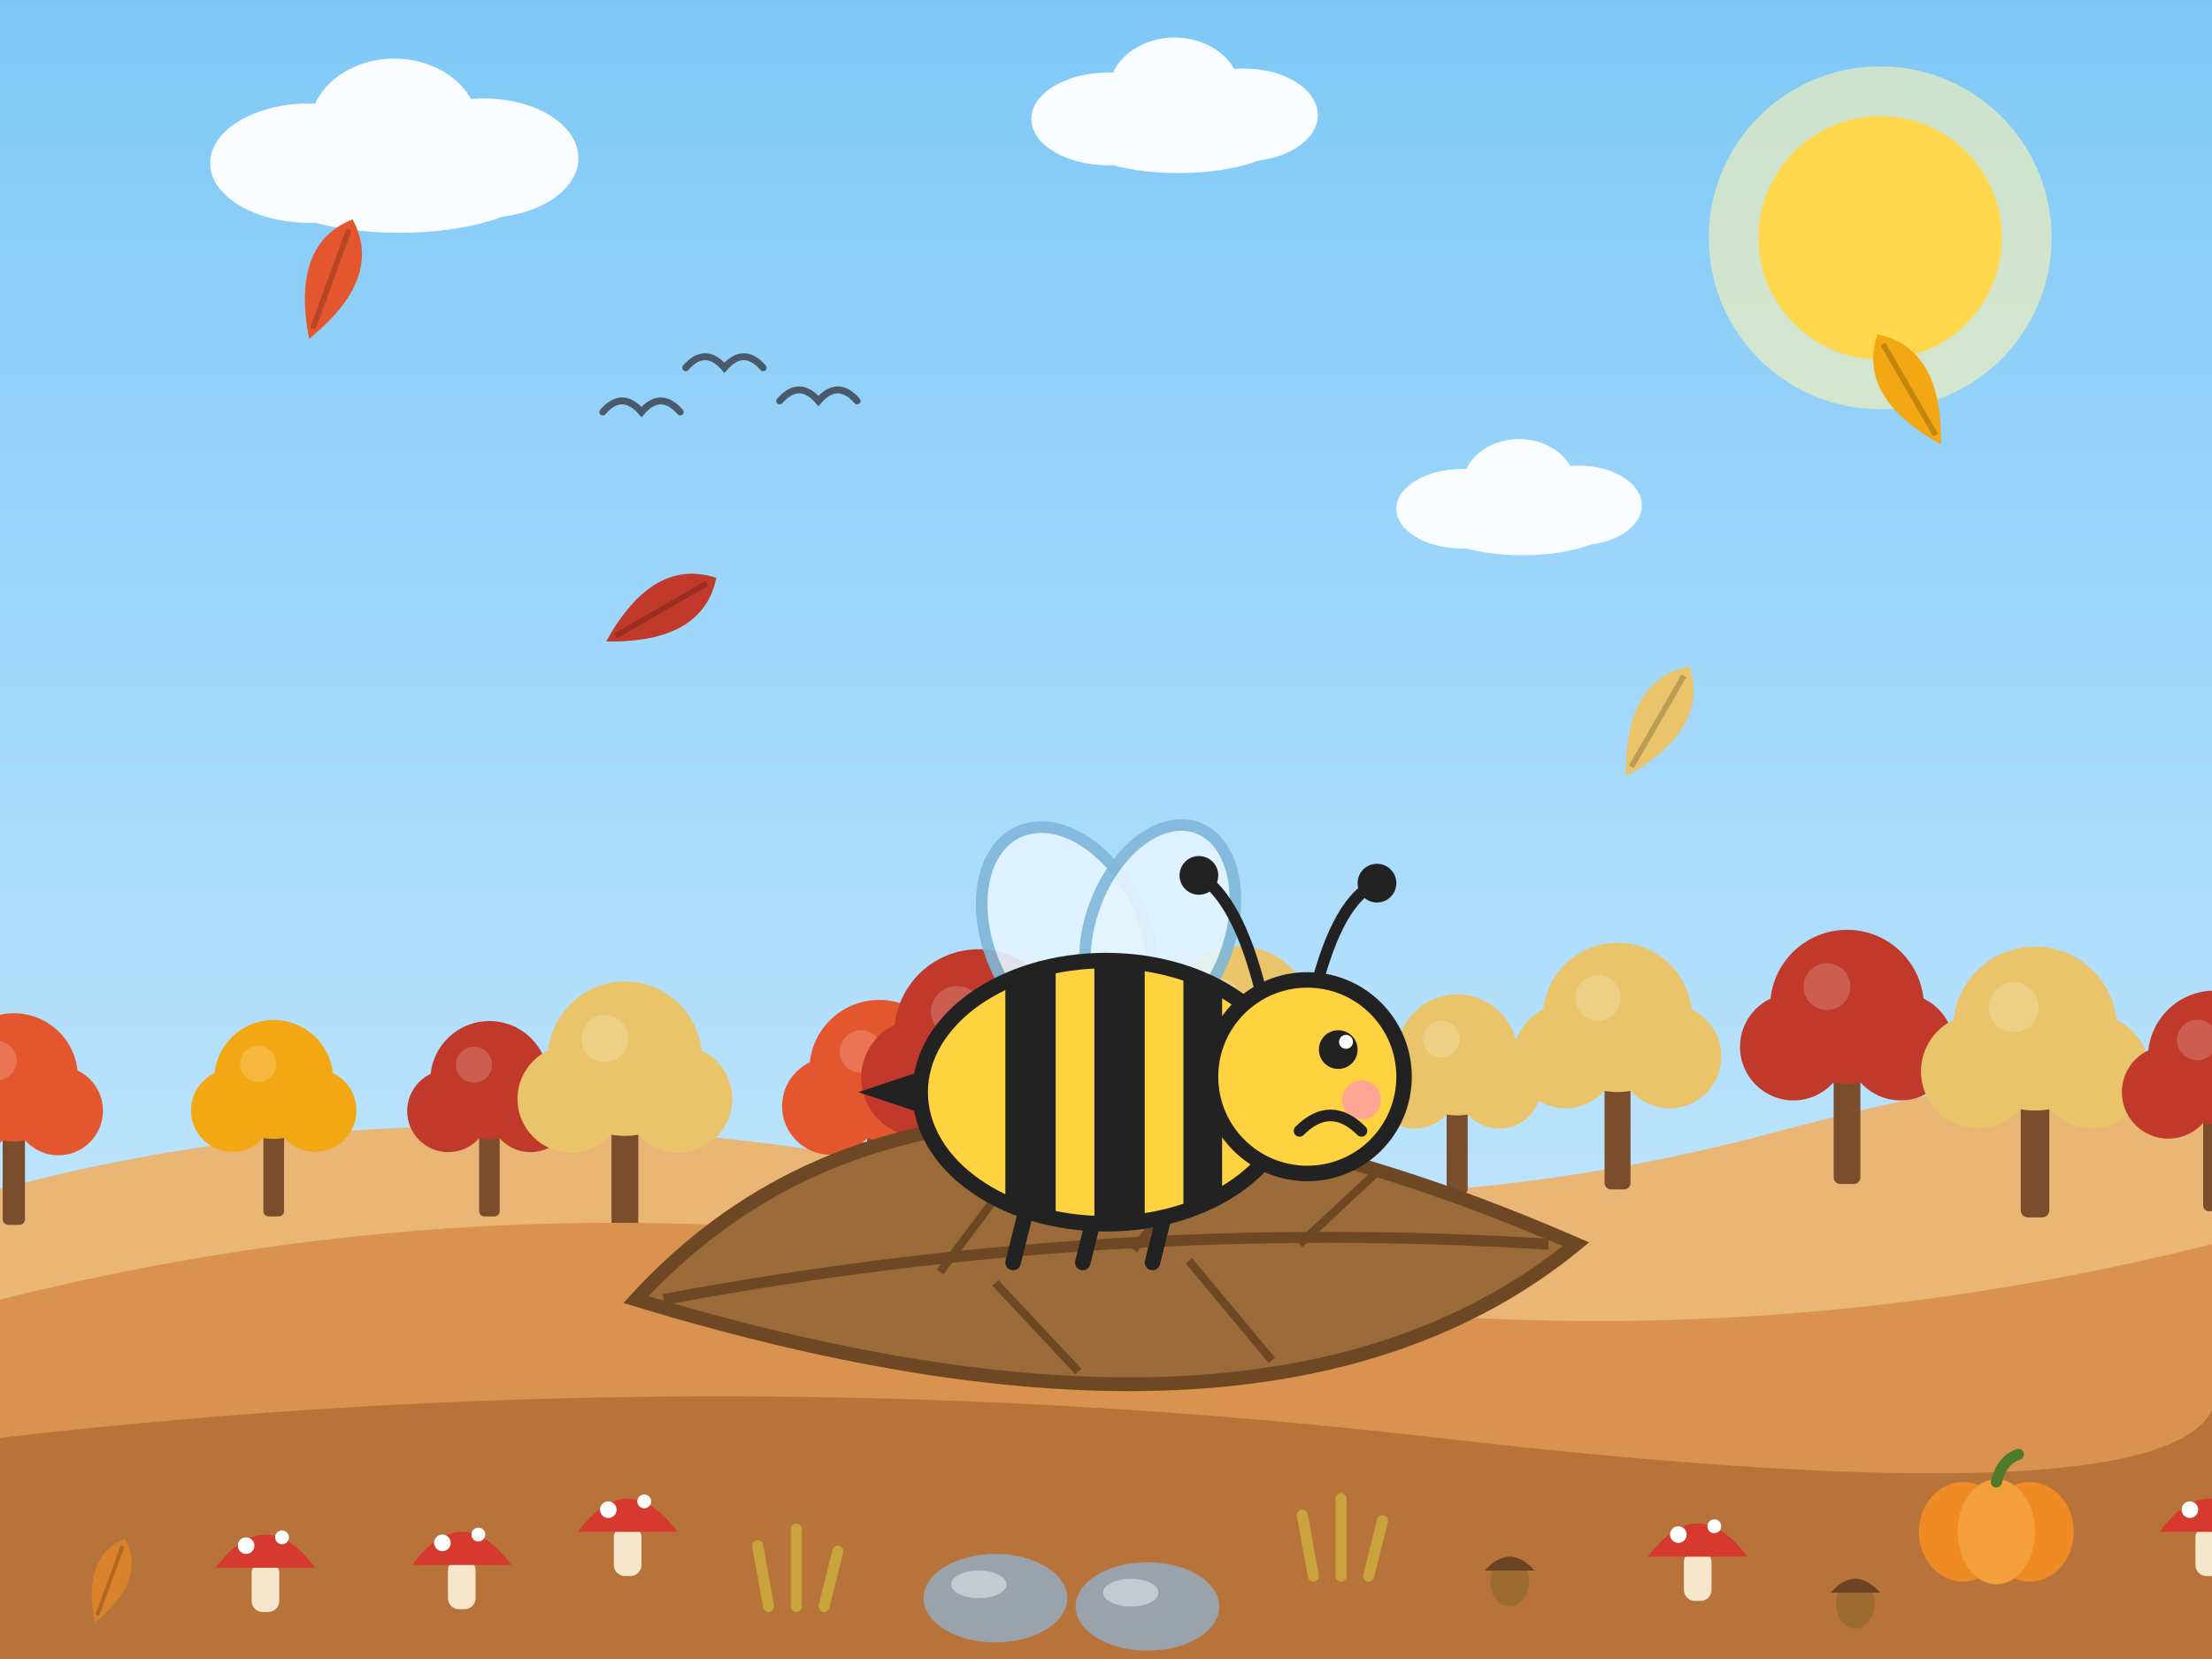
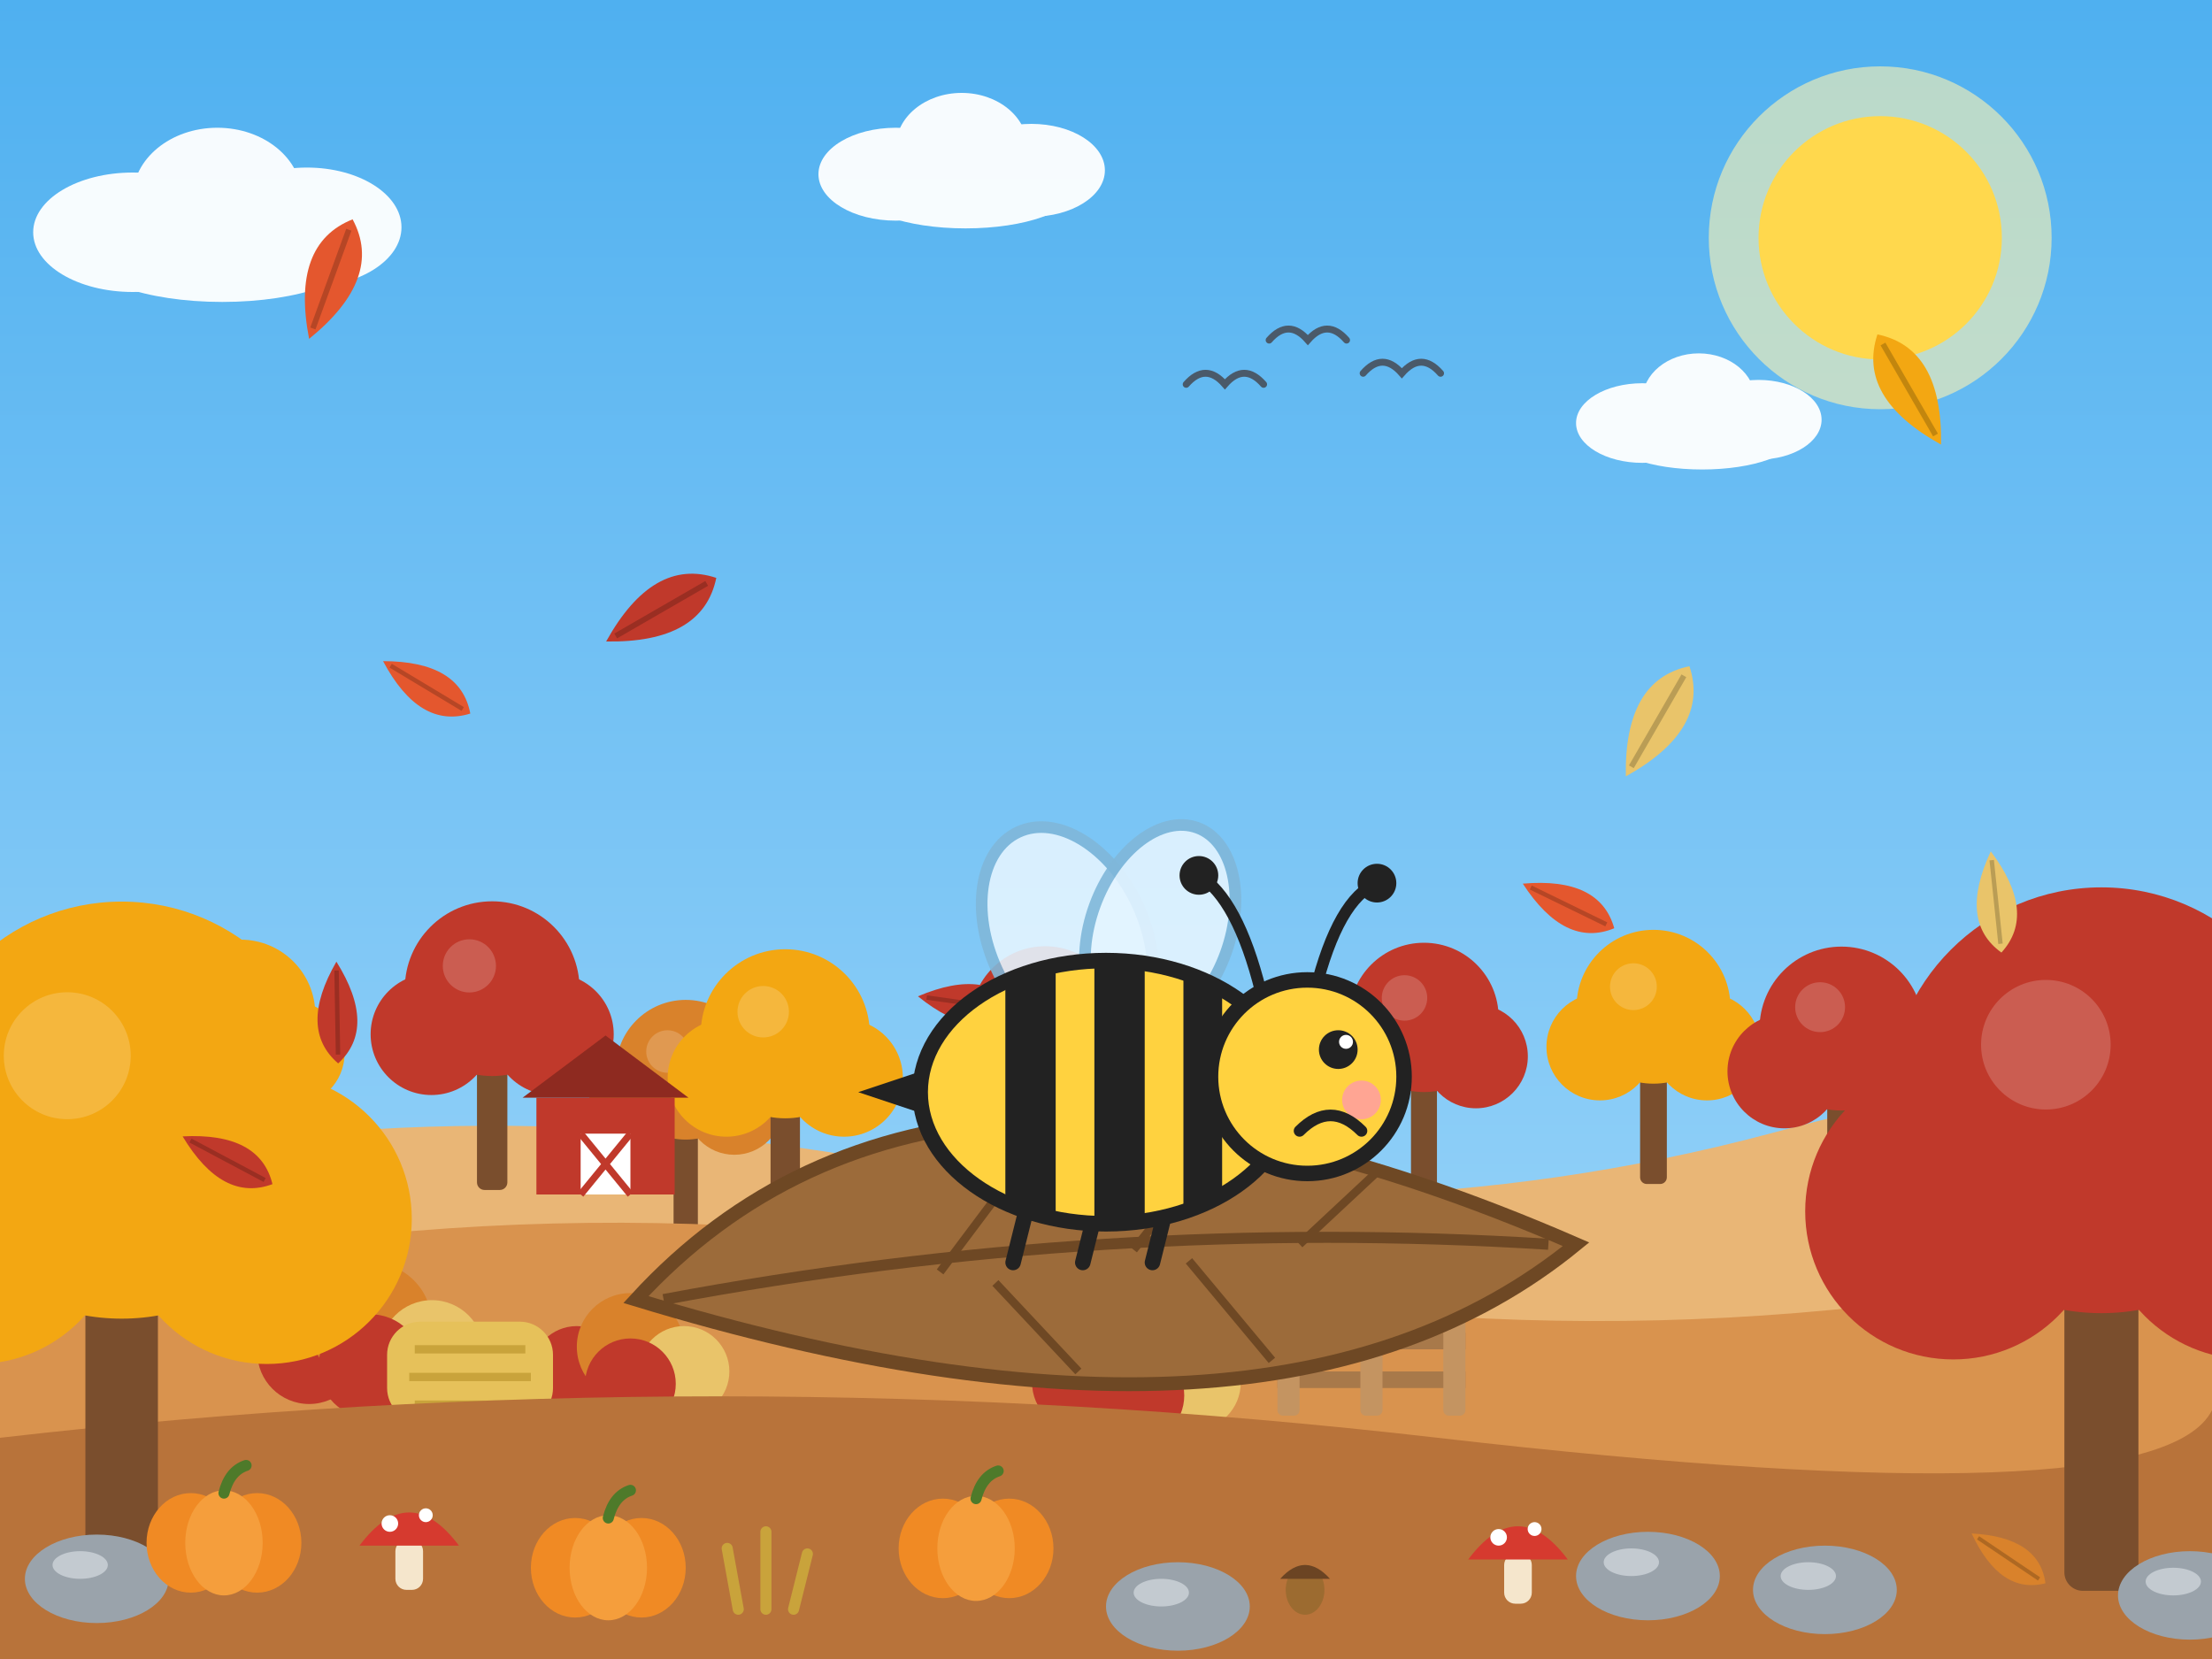
<svg xmlns="http://www.w3.org/2000/svg" viewBox="0 0 800 600">
  <defs>
    <linearGradient id="sky" x1="0" y1="0" x2="0" y2="1">
-       <stop offset="0" stop-color="#7EC8F7" />
-       <stop offset="1" stop-color="#D4EEFF" />
+       <stop offset="0" stop-color="#4FB0F0" />
+       <stop offset="1" stop-color="#A6DAFA" />
    </linearGradient>
  </defs>
  <rect width="800" height="600" fill="url(#sky)" />
  <circle cx="680" cy="86" r="62" fill="#FFF3B0" opacity=".6" />
  <circle cx="680" cy="86" r="44" fill="#FFD84D" />
-   <g transform="translate(112 59) scale(0.9)" fill="#fff" opacity=".95">
+   <g transform="translate(48 84) scale(0.9)" fill="#fff" opacity=".95">
    <ellipse cx="0" cy="0" rx="40" ry="24" />
    <ellipse cx="34" cy="-14" rx="34" ry="28" />
    <ellipse cx="70" cy="-2" rx="38" ry="24" />
    <ellipse cx="36" cy="8" rx="56" ry="20" />
  </g>
-   <g transform="translate(401 43) scale(0.7)" fill="#fff" opacity=".95">
+   <g transform="translate(324 63) scale(0.7)" fill="#fff" opacity=".95">
    <ellipse cx="0" cy="0" rx="40" ry="24" />
    <ellipse cx="34" cy="-14" rx="34" ry="28" />
    <ellipse cx="70" cy="-2" rx="38" ry="24" />
    <ellipse cx="36" cy="8" rx="56" ry="20" />
  </g>
-   <g transform="translate(529 184) scale(0.6)" fill="#fff" opacity=".95">
+   <g transform="translate(594 153) scale(0.6)" fill="#fff" opacity=".95">
    <ellipse cx="0" cy="0" rx="40" ry="24" />
    <ellipse cx="34" cy="-14" rx="34" ry="28" />
    <ellipse cx="70" cy="-2" rx="38" ry="24" />
    <ellipse cx="36" cy="8" rx="56" ry="20" />
  </g>
-   <path d="M248 133 q7 -8 14 0 q7 -8 14 0" fill="none" stroke="#4A5A6A" stroke-width="2.5" stroke-linecap="round" />
-   <path d="M282 145 q7 -8 14 0 q7 -8 14 0" fill="none" stroke="#4A5A6A" stroke-width="2.5" stroke-linecap="round" />
-   <path d="M218 149 q7 -8 14 0 q7 -8 14 0" fill="none" stroke="#4A5A6A" stroke-width="2.5" stroke-linecap="round" />
+   <path d="M459 123 q7 -8 14 0 q7 -8 14 0" fill="none" stroke="#4A5A6A" stroke-width="2.5" stroke-linecap="round" />
+   <path d="M493 135 q7 -8 14 0 q7 -8 14 0" fill="none" stroke="#4A5A6A" stroke-width="2.5" stroke-linecap="round" />
+   <path d="M429 139 q7 -8 14 0 q7 -8 14 0" fill="none" stroke="#4A5A6A" stroke-width="2.5" stroke-linecap="round" />
  <path d="M0 430 Q150 390 320 420 T640 410 T800 400 V600 H0Z" fill="#E9B676" />
-   <g transform="translate(5 442) scale(0.5036745)">
+   <g transform="translate(4 428) scale(0.5584114)">
    <rect x="-8" y="-72" width="16" height="74" rx="4" fill="#7A4E2D" />
    <circle cx="0" cy="-104" r="46" fill="#E4572E" />
    <circle cx="-32" cy="-80" r="32" fill="#E4572E" />
    <circle cx="32" cy="-80" r="32" fill="#E4572E" />
    <circle cx="-12" cy="-116" r="14" fill="#fff" opacity=".18" />
  </g>
-   <g transform="translate(99 439) scale(0.4674639)">
-     <rect x="-8" y="-72" width="16" height="74" rx="4" fill="#7A4E2D" />
-     <circle cx="0" cy="-104" r="46" fill="#F3A712" />
-     <circle cx="-32" cy="-80" r="32" fill="#F3A712" />
-     <circle cx="32" cy="-80" r="32" fill="#F3A712" />
-     <circle cx="-12" cy="-116" r="14" fill="#fff" opacity=".18" />
-   </g>
-   <g transform="translate(177 439) scale(0.4647776)">
-     <rect x="-8" y="-72" width="16" height="74" rx="4" fill="#7A4E2D" />
-     <circle cx="0" cy="-104" r="46" fill="#C0392B" />
-     <circle cx="-32" cy="-80" r="32" fill="#C0392B" />
-     <circle cx="32" cy="-80" r="32" fill="#C0392B" />
-     <circle cx="-12" cy="-116" r="14" fill="#fff" opacity=".18" />
-   </g>
-   <g transform="translate(226 446) scale(0.6068583)">
-     <rect x="-8" y="-72" width="16" height="74" rx="4" fill="#7A4E2D" />
-     <circle cx="0" cy="-104" r="46" fill="#E9C46A" />
-     <circle cx="-32" cy="-80" r="32" fill="#E9C46A" />
-     <circle cx="32" cy="-80" r="32" fill="#E9C46A" />
-     <circle cx="-12" cy="-116" r="14" fill="#fff" opacity=".18" />
-   </g>
-   <g transform="translate(318 444) scale(0.5491701)">
-     <rect x="-8" y="-72" width="16" height="74" rx="4" fill="#7A4E2D" />
-     <circle cx="0" cy="-104" r="46" fill="#E4572E" />
-     <circle cx="-32" cy="-80" r="32" fill="#E4572E" />
-     <circle cx="32" cy="-80" r="32" fill="#E4572E" />
-     <circle cx="-12" cy="-116" r="14" fill="#fff" opacity=".18" />
-   </g>
-   <g transform="translate(354 443) scale(0.6646171)">
-     <rect x="-8" y="-72" width="16" height="74" rx="4" fill="#7A4E2D" />
-     <circle cx="0" cy="-104" r="46" fill="#C0392B" />
-     <circle cx="-32" cy="-80" r="32" fill="#C0392B" />
-     <circle cx="32" cy="-80" r="32" fill="#C0392B" />
-     <circle cx="-12" cy="-116" r="14" fill="#fff" opacity=".18" />
-   </g>
-   <g transform="translate(448 430) scale(0.5851715)">
-     <rect x="-8" y="-72" width="16" height="74" rx="4" fill="#7A4E2D" />
-     <circle cx="0" cy="-104" r="46" fill="#E9C46A" />
-     <circle cx="-32" cy="-80" r="32" fill="#E9C46A" />
-     <circle cx="32" cy="-80" r="32" fill="#E9C46A" />
-     <circle cx="-12" cy="-116" r="14" fill="#fff" opacity=".18" />
-   </g>
-   <g transform="translate(527 431) scale(0.4757639)">
-     <rect x="-8" y="-72" width="16" height="74" rx="4" fill="#7A4E2D" />
-     <circle cx="0" cy="-104" r="46" fill="#E9C46A" />
-     <circle cx="-32" cy="-80" r="32" fill="#E9C46A" />
-     <circle cx="32" cy="-80" r="32" fill="#E9C46A" />
-     <circle cx="-12" cy="-116" r="14" fill="#fff" opacity=".18" />
-   </g>
-   <g transform="translate(585 429) scale(0.5869361)">
-     <rect x="-8" y="-72" width="16" height="74" rx="4" fill="#7A4E2D" />
-     <circle cx="0" cy="-104" r="46" fill="#E9C46A" />
-     <circle cx="-32" cy="-80" r="32" fill="#E9C46A" />
-     <circle cx="32" cy="-80" r="32" fill="#E9C46A" />
-     <circle cx="-12" cy="-116" r="14" fill="#fff" opacity=".18" />
-   </g>
-   <g transform="translate(668 427) scale(0.6047524)">
-     <rect x="-8" y="-72" width="16" height="74" rx="4" fill="#7A4E2D" />
-     <circle cx="0" cy="-104" r="46" fill="#C0392B" />
-     <circle cx="-32" cy="-80" r="32" fill="#C0392B" />
-     <circle cx="32" cy="-80" r="32" fill="#C0392B" />
-     <circle cx="-12" cy="-116" r="14" fill="#fff" opacity=".18" />
-   </g>
-   <g transform="translate(736 439) scale(0.6443072)">
-     <rect x="-8" y="-72" width="16" height="74" rx="4" fill="#7A4E2D" />
-     <circle cx="0" cy="-104" r="46" fill="#E9C46A" />
-     <circle cx="-32" cy="-80" r="32" fill="#E9C46A" />
-     <circle cx="32" cy="-80" r="32" fill="#E9C46A" />
-     <circle cx="-12" cy="-116" r="14" fill="#fff" opacity=".18" />
-   </g>
-   <g transform="translate(801 437) scale(0.5249417)">
-     <rect x="-8" y="-72" width="16" height="74" rx="4" fill="#7A4E2D" />
-     <circle cx="0" cy="-104" r="46" fill="#C0392B" />
-     <circle cx="-32" cy="-80" r="32" fill="#C0392B" />
-     <circle cx="32" cy="-80" r="32" fill="#C0392B" />
-     <circle cx="-12" cy="-116" r="14" fill="#fff" opacity=".18" />
+   <g transform="translate(87 428) scale(0.5877618)">
+     <rect x="-8" y="-72" width="16" height="74" rx="4" fill="#7A4E2D" />
+     <circle cx="0" cy="-104" r="46" fill="#F3A712" />
+     <circle cx="-32" cy="-80" r="32" fill="#F3A712" />
+     <circle cx="32" cy="-80" r="32" fill="#F3A712" />
+     <circle cx="-12" cy="-116" r="14" fill="#fff" opacity=".18" />
+   </g>
+   <g transform="translate(178 429) scale(0.6868624)">
+     <rect x="-8" y="-72" width="16" height="74" rx="4" fill="#7A4E2D" />
+     <circle cx="0" cy="-104" r="46" fill="#C0392B" />
+     <circle cx="-32" cy="-80" r="32" fill="#C0392B" />
+     <circle cx="32" cy="-80" r="32" fill="#C0392B" />
+     <circle cx="-12" cy="-116" r="14" fill="#fff" opacity=".18" />
+   </g>
+   <g transform="translate(248 444) scale(0.5491701)">
+     <rect x="-8" y="-72" width="16" height="74" rx="4" fill="#7A4E2D" />
+     <circle cx="0" cy="-104" r="46" fill="#D9822B" />
+     <circle cx="-32" cy="-80" r="32" fill="#D9822B" />
+     <circle cx="32" cy="-80" r="32" fill="#D9822B" />
+     <circle cx="-12" cy="-116" r="14" fill="#fff" opacity=".18" />
+   </g>
+   <g transform="translate(284 443) scale(0.6646171)">
+     <rect x="-8" y="-72" width="16" height="74" rx="4" fill="#7A4E2D" />
+     <circle cx="0" cy="-104" r="46" fill="#F3A712" />
+     <circle cx="-32" cy="-80" r="32" fill="#F3A712" />
+     <circle cx="32" cy="-80" r="32" fill="#F3A712" />
+     <circle cx="-12" cy="-116" r="14" fill="#fff" opacity=".18" />
+   </g>
+   <g transform="translate(378 430) scale(0.5851715)">
+     <rect x="-8" y="-72" width="16" height="74" rx="4" fill="#7A4E2D" />
+     <circle cx="0" cy="-104" r="46" fill="#C0392B" />
+     <circle cx="-32" cy="-80" r="32" fill="#C0392B" />
+     <circle cx="32" cy="-80" r="32" fill="#C0392B" />
+     <circle cx="-12" cy="-116" r="14" fill="#fff" opacity=".18" />
+   </g>
+   <g transform="translate(457 431) scale(0.4757639)">
+     <rect x="-8" y="-72" width="16" height="74" rx="4" fill="#7A4E2D" />
+     <circle cx="0" cy="-104" r="46" fill="#C0392B" />
+     <circle cx="-32" cy="-80" r="32" fill="#C0392B" />
+     <circle cx="32" cy="-80" r="32" fill="#C0392B" />
+     <circle cx="-12" cy="-116" r="14" fill="#fff" opacity=".18" />
+   </g>
+   <g transform="translate(515 429) scale(0.5869361)">
+     <rect x="-8" y="-72" width="16" height="74" rx="4" fill="#7A4E2D" />
+     <circle cx="0" cy="-104" r="46" fill="#C0392B" />
+     <circle cx="-32" cy="-80" r="32" fill="#C0392B" />
+     <circle cx="32" cy="-80" r="32" fill="#C0392B" />
+     <circle cx="-12" cy="-116" r="14" fill="#fff" opacity=".18" />
+   </g>
+   <g transform="translate(598 427) scale(0.6047524)">
+     <rect x="-8" y="-72" width="16" height="74" rx="4" fill="#7A4E2D" />
+     <circle cx="0" cy="-104" r="46" fill="#F3A712" />
+     <circle cx="-32" cy="-80" r="32" fill="#F3A712" />
+     <circle cx="32" cy="-80" r="32" fill="#F3A712" />
+     <circle cx="-12" cy="-116" r="14" fill="#fff" opacity=".18" />
+   </g>
+   <g transform="translate(666 439) scale(0.6443072)">
+     <rect x="-8" y="-72" width="16" height="74" rx="4" fill="#7A4E2D" />
+     <circle cx="0" cy="-104" r="46" fill="#C0392B" />
+     <circle cx="-32" cy="-80" r="32" fill="#C0392B" />
+     <circle cx="32" cy="-80" r="32" fill="#C0392B" />
+     <circle cx="-12" cy="-116" r="14" fill="#fff" opacity=".18" />
+   </g>
+   <g transform="translate(731 437) scale(0.5249417)">
+     <rect x="-8" y="-72" width="16" height="74" rx="4" fill="#7A4E2D" />
+     <circle cx="0" cy="-104" r="46" fill="#F3A712" />
+     <circle cx="-32" cy="-80" r="32" fill="#F3A712" />
+     <circle cx="32" cy="-80" r="32" fill="#F3A712" />
+     <circle cx="-12" cy="-116" r="14" fill="#fff" opacity=".18" />
+   </g>
+   <g transform="translate(787 428) scale(0.5936059)">
+     <rect x="-8" y="-72" width="16" height="74" rx="4" fill="#7A4E2D" />
+     <circle cx="0" cy="-104" r="46" fill="#D9822B" />
+     <circle cx="-32" cy="-80" r="32" fill="#D9822B" />
+     <circle cx="32" cy="-80" r="32" fill="#D9822B" />
+     <circle cx="-12" cy="-116" r="14" fill="#fff" opacity=".18" />
+   </g>
+   <g transform="translate(219 432) scale(0.5)">
+     <rect x="-50" y="-70" width="100" height="70" fill="#C0392B" />
+     <polygon points="-60,-70 0,-115 60,-70" fill="#8E2A20" />
+     <rect x="-18" y="-44" width="36" height="44" fill="#fff" />
+     <path d="M-18 -44 L18 0 M18 -44 L-18 0" stroke="#C0392B" stroke-width="5" />
  </g>
  <path d="M0 470 Q200 420 400 460 T800 450 V600 H0Z" fill="#D9934E" />
+   <g transform="translate(411 500) scale(0.7863813)">
+     <circle cx="-26" cy="0" r="22" fill="#C0392B" />
+     <circle cx="0" cy="-12" r="26" fill="#D9822B" />
+     <circle cx="26" cy="0" r="22" fill="#E9C46A" />
+     <circle cx="0" cy="6" r="22" fill="#C0392B" />
+   </g>
+   <g transform="translate(134 489) scale(0.8535798)">
+     <circle cx="-26" cy="0" r="22" fill="#C0392B" />
+     <circle cx="0" cy="-12" r="26" fill="#D9822B" />
+     <circle cx="26" cy="0" r="22" fill="#E9C46A" />
+     <circle cx="0" cy="6" r="22" fill="#C0392B" />
+   </g>
+   <g transform="translate(228 496) scale(0.7455954)">
+     <circle cx="-26" cy="0" r="22" fill="#C0392B" />
+     <circle cx="0" cy="-12" r="26" fill="#D9822B" />
+     <circle cx="26" cy="0" r="22" fill="#E9C46A" />
+     <circle cx="0" cy="6" r="22" fill="#C0392B" />
+   </g>
+   <g transform="translate(170 514)">
+     <rect x="-30" y="-36" width="60" height="36" rx="12" fill="#E6C15A" />
+     <path d="M-20 -26 h40 M-22 -16 h44 M-20 -6 h40" stroke="#C9A33B" stroke-width="3" />
+   </g>
+   <g transform="translate(462 512)">
+     <rect x="0" y="-30" width="68" height="6" fill="#A8794A" />
+     <rect x="0" y="-16" width="68" height="6" fill="#A8794A" />
+     <rect x="0" y="-40" width="8" height="40" rx="2" fill="#C49461" />
+     <rect x="30" y="-40" width="8" height="40" rx="2" fill="#C49461" />
+     <rect x="60" y="-40" width="8" height="40" rx="2" fill="#C49461" />
+   </g>
  <path d="M0 520 Q260 490 520 520 T800 510 V600 H0Z" fill="#B8733A" />
-   <g transform="translate(40 571) rotate(20) scale(0.7)">
-     <path d="M0 -22 Q18 -6 0 24 Q-18 -6 0 -22Z" fill="#D9822B" />
-     <path d="M0 -18 V20" stroke="#00000033" stroke-width="2" />
-   </g>
-   <g transform="translate(96 583)">
+   <g transform="translate(44 572) scale(1.639519)">
+     <rect x="-8" y="-72" width="16" height="74" rx="4" fill="#7A4E2D" />
+     <circle cx="0" cy="-104" r="46" fill="#F3A712" />
+     <circle cx="-32" cy="-80" r="32" fill="#F3A712" />
+     <circle cx="32" cy="-80" r="32" fill="#F3A712" />
+     <circle cx="-12" cy="-116" r="14" fill="#fff" opacity=".18" />
+   </g>
+   <g transform="translate(760 572) scale(1.673824)">
+     <rect x="-8" y="-72" width="16" height="74" rx="4" fill="#7A4E2D" />
+     <circle cx="0" cy="-104" r="46" fill="#C0392B" />
+     <circle cx="-32" cy="-80" r="32" fill="#C0392B" />
+     <circle cx="32" cy="-80" r="32" fill="#C0392B" />
+     <circle cx="-12" cy="-116" r="14" fill="#fff" opacity=".18" />
+   </g>
+   <g transform="translate(568 328) rotate(116) scale(0.8)">
+     <path d="M0 -22 Q18 -6 0 24 Q-18 -6 0 -22Z" fill="#E4572E" />
+     <path d="M0 -18 V20" stroke="#00000033" stroke-width="2" />
+   </g>
+   <g transform="translate(155 249) rotate(121) scale(0.8)">
+     <path d="M0 -22 Q18 -6 0 24 Q-18 -6 0 -22Z" fill="#E4572E" />
+     <path d="M0 -18 V20" stroke="#00000033" stroke-width="2" />
+   </g>
+   <g transform="translate(122 367) rotate(179) scale(0.8)">
+     <path d="M0 -22 Q18 -6 0 24 Q-18 -6 0 -22Z" fill="#C0392B" />
+     <path d="M0 -18 V20" stroke="#00000033" stroke-width="2" />
+   </g>
+   <g transform="translate(722 327) rotate(174) scale(0.8)">
+     <path d="M0 -22 Q18 -6 0 24 Q-18 -6 0 -22Z" fill="#E9C46A" />
+     <path d="M0 -18 V20" stroke="#00000033" stroke-width="2" />
+   </g>
+   <g transform="translate(351 363) rotate(98) scale(0.8)">
+     <path d="M0 -22 Q18 -6 0 24 Q-18 -6 0 -22Z" fill="#C0392B" />
+     <path d="M0 -18 V20" stroke="#00000033" stroke-width="2" />
+   </g>
+   <g transform="translate(83 420) rotate(118) scale(0.8)">
+     <path d="M0 -22 Q18 -6 0 24 Q-18 -6 0 -22Z" fill="#C0392B" />
+     <path d="M0 -18 V20" stroke="#00000033" stroke-width="2" />
+   </g>
+   <g transform="translate(35 571) scale(1.0)">
+     <ellipse cx="0" cy="0" rx="26" ry="16" fill="#9AA3AB" />
+     <ellipse cx="-6" cy="-5" rx="10" ry="5" fill="#C3CAD0" />
+   </g>
+   <g transform="translate(81 574) scale(1.0)">
+     <ellipse cx="-12" cy="-16" rx="16" ry="18" fill="#F08A24" />
+     <ellipse cx="12" cy="-16" rx="16" ry="18" fill="#F08A24" />
+     <ellipse cx="0" cy="-16" rx="14" ry="19" fill="#F59E3C" />
+     <path d="M0 -34 Q2 -42 8 -44" stroke="#4E7A2A" stroke-width="4" fill="none" stroke-linecap="round" />
+   </g>
+   <g transform="translate(148 575)">
    <rect x="-5" y="-18" width="10" height="18" rx="4" fill="#F5E6CC" />
    <path d="M-18 -16 Q0 -40 18 -16Z" fill="#D63A2F" />
    <circle cx="-7" cy="-24" r="3" fill="#fff" />
    <circle cx="6" cy="-27" r="2.5" fill="#fff" />
  </g>
-   <g transform="translate(167 582)">
+   <g transform="translate(220 583) scale(1.0)">
+     <ellipse cx="-12" cy="-16" rx="16" ry="18" fill="#F08A24" />
+     <ellipse cx="12" cy="-16" rx="16" ry="18" fill="#F08A24" />
+     <ellipse cx="0" cy="-16" rx="14" ry="19" fill="#F59E3C" />
+     <path d="M0 -34 Q2 -42 8 -44" stroke="#4E7A2A" stroke-width="4" fill="none" stroke-linecap="round" />
+   </g>
+   <path d="M267 582 L263 560 M277 582 L277 554 M287 582 L292 562" stroke="#C9A33B" stroke-width="4" stroke-linecap="round" />
+   <g transform="translate(353 576) scale(1.0)">
+     <ellipse cx="-12" cy="-16" rx="16" ry="18" fill="#F08A24" />
+     <ellipse cx="12" cy="-16" rx="16" ry="18" fill="#F08A24" />
+     <ellipse cx="0" cy="-16" rx="14" ry="19" fill="#F59E3C" />
+     <path d="M0 -34 Q2 -42 8 -44" stroke="#4E7A2A" stroke-width="4" fill="none" stroke-linecap="round" />
+   </g>
+   <g transform="translate(426 581) scale(1.0)">
+     <ellipse cx="0" cy="0" rx="26" ry="16" fill="#9AA3AB" />
+     <ellipse cx="-6" cy="-5" rx="10" ry="5" fill="#C3CAD0" />
+   </g>
+   <g transform="translate(472 581)">
+     <ellipse cx="0" cy="-6" rx="7" ry="9" fill="#9C6B30" />
+     <path d="M-9 -10 Q0 -20 9 -10Z" fill="#6B4423" />
+   </g>
+   <g transform="translate(549 580)">
    <rect x="-5" y="-18" width="10" height="18" rx="4" fill="#F5E6CC" />
    <path d="M-18 -16 Q0 -40 18 -16Z" fill="#D63A2F" />
    <circle cx="-7" cy="-24" r="3" fill="#fff" />
    <circle cx="6" cy="-27" r="2.5" fill="#fff" />
  </g>
-   <g transform="translate(227 570)">
-     <rect x="-5" y="-18" width="10" height="18" rx="4" fill="#F5E6CC" />
-     <path d="M-18 -16 Q0 -40 18 -16Z" fill="#D63A2F" />
-     <circle cx="-7" cy="-24" r="3" fill="#fff" />
-     <circle cx="6" cy="-27" r="2.5" fill="#fff" />
-   </g>
-   <path d="M278 581 L274 559 M288 581 L288 553 M298 581 L303 561" stroke="#C9A33B" stroke-width="4" stroke-linecap="round" />
-   <g transform="translate(360 578) scale(1.0)">
-     <ellipse cx="0" cy="0" rx="26" ry="16" fill="#9AA3AB" />
-     <ellipse cx="-6" cy="-5" rx="10" ry="5" fill="#C3CAD0" />
-   </g>
-   <g transform="translate(415 581) scale(1.0)">
-     <ellipse cx="0" cy="0" rx="26" ry="16" fill="#9AA3AB" />
-     <ellipse cx="-6" cy="-5" rx="10" ry="5" fill="#C3CAD0" />
-   </g>
-   <path d="M475 570 L471 548 M485 570 L485 542 M495 570 L500 550" stroke="#C9A33B" stroke-width="4" stroke-linecap="round" />
-   <g transform="translate(546 578)">
-     <ellipse cx="0" cy="-6" rx="7" ry="9" fill="#9C6B30" />
-     <path d="M-9 -10 Q0 -20 9 -10Z" fill="#6B4423" />
-   </g>
-   <g transform="translate(614 579)">
-     <rect x="-5" y="-18" width="10" height="18" rx="4" fill="#F5E6CC" />
-     <path d="M-18 -16 Q0 -40 18 -16Z" fill="#D63A2F" />
-     <circle cx="-7" cy="-24" r="3" fill="#fff" />
-     <circle cx="6" cy="-27" r="2.5" fill="#fff" />
-   </g>
-   <g transform="translate(671 586)">
-     <ellipse cx="0" cy="-6" rx="7" ry="9" fill="#9C6B30" />
-     <path d="M-9 -10 Q0 -20 9 -10Z" fill="#6B4423" />
-   </g>
-   <g transform="translate(722 570) scale(1.0)">
-     <ellipse cx="-12" cy="-16" rx="16" ry="18" fill="#F08A24" />
-     <ellipse cx="12" cy="-16" rx="16" ry="18" fill="#F08A24" />
-     <ellipse cx="0" cy="-16" rx="14" ry="19" fill="#F59E3C" />
-     <path d="M0 -34 Q2 -42 8 -44" stroke="#4E7A2A" stroke-width="4" fill="none" stroke-linecap="round" />
-   </g>
-   <g transform="translate(799 570)">
-     <rect x="-5" y="-18" width="10" height="18" rx="4" fill="#F5E6CC" />
-     <path d="M-18 -16 Q0 -40 18 -16Z" fill="#D63A2F" />
-     <circle cx="-7" cy="-24" r="3" fill="#fff" />
-     <circle cx="6" cy="-27" r="2.5" fill="#fff" />
+   <g transform="translate(596 570) scale(1.0)">
+     <ellipse cx="0" cy="0" rx="26" ry="16" fill="#9AA3AB" />
+     <ellipse cx="-6" cy="-5" rx="10" ry="5" fill="#C3CAD0" />
+   </g>
+   <g transform="translate(660 575) scale(1.0)">
+     <ellipse cx="0" cy="0" rx="26" ry="16" fill="#9AA3AB" />
+     <ellipse cx="-6" cy="-5" rx="10" ry="5" fill="#C3CAD0" />
+   </g>
+   <g transform="translate(727 564) rotate(124) scale(0.7)">
+     <path d="M0 -22 Q18 -6 0 24 Q-18 -6 0 -22Z" fill="#D9822B" />
+     <path d="M0 -18 V20" stroke="#00000033" stroke-width="2" />
+   </g>
+   <g transform="translate(792 577) scale(1.0)">
+     <ellipse cx="0" cy="0" rx="26" ry="16" fill="#9AA3AB" />
+     <ellipse cx="-6" cy="-5" rx="10" ry="5" fill="#C3CAD0" />
  </g>
  <g transform="translate(400 470)">
    <path d="M-170 0 Q-60 -120 170 -20 Q60 70 -170 0Z" fill="#9C6B3A" stroke="#6E4824" stroke-width="5" />
    <path d="M-160 0 Q0 -30 160 -20" fill="none" stroke="#6E4824" stroke-width="4" />
    <path d="M-60 -10 L-30 -50 M10 -18 L40 -56 M70 -20 L100 -48 M-40 -6 L-10 26 M30 -14 L60 22" stroke="#6E4824" stroke-width="3" />
  </g>
  <g transform="translate(400 395) scale(1.4 1.4)">
    <defs>
      <clipPath id="beebody7">
        <ellipse cx="0" cy="0" rx="48" ry="34" />
      </clipPath>
    </defs>
    <ellipse cx="-10" cy="-40" rx="20" ry="30" transform="rotate(-25 -10 -40)" fill="#E3F4FF" opacity=".9" stroke="#7FB7D9" stroke-width="3" />
    <ellipse cx="14" cy="-42" rx="18" ry="28" transform="rotate(20 14 -42)" fill="#E3F4FF" opacity=".9" stroke="#7FB7D9" stroke-width="3" />
    <path d="M-20 28 L-24 44" stroke="#222" stroke-width="4" stroke-linecap="round" />
    <path d="M-2 28 L-6 44" stroke="#222" stroke-width="4" stroke-linecap="round" />
    <path d="M16 28 L12 44" stroke="#222" stroke-width="4" stroke-linecap="round" />
    <polygon points="-46,-6 -64,0 -46,6" fill="#222" />
    <ellipse cx="0" cy="0" rx="48" ry="34" fill="#FFD23F" />
    <g clip-path="url(#beebody7)">
      <rect x="-26" y="-40" width="13" height="80" fill="#222" />
      <rect x="-3" y="-40" width="13" height="80" fill="#222" />
      <rect x="20" y="-40" width="10" height="80" fill="#222" />
    </g>
    <ellipse cx="0" cy="0" rx="48" ry="34" fill="none" stroke="#222" stroke-width="4" />
    <path d="M40 -26 Q34 -50 24 -56" fill="none" stroke="#222" stroke-width="3" />
    <circle cx="24" cy="-56" r="5" fill="#222" />
    <path d="M54 -26 Q60 -50 70 -54" fill="none" stroke="#222" stroke-width="3" />
    <circle cx="70" cy="-54" r="5" fill="#222" />
    <circle cx="52" cy="-4" r="25" fill="#FFD23F" stroke="#222" stroke-width="4" />
    <circle cx="60" cy="-11" r="5" fill="#222" />
    <circle cx="62" cy="-13" r="1.8" fill="#fff" />
    <circle cx="66" cy="2" r="5" fill="#FF9AA8" opacity=".8" />
    <path d="M50 10 Q58 2 66 10" fill="none" stroke="#222" stroke-width="3" stroke-linecap="round" />
  </g>
  <g transform="translate(120 100) rotate(20) scale(1.0)">
    <path d="M0 -22 Q18 -6 0 24 Q-18 -6 0 -22Z" fill="#E4572E" />
    <path d="M0 -18 V20" stroke="#00000033" stroke-width="2" />
  </g>
  <g transform="translate(690 140) rotate(-30) scale(1.0)">
    <path d="M0 -22 Q18 -6 0 24 Q-18 -6 0 -22Z" fill="#F3A712" />
    <path d="M0 -18 V20" stroke="#00000033" stroke-width="2" />
  </g>
  <g transform="translate(240 220) rotate(60) scale(1.0)">
    <path d="M0 -22 Q18 -6 0 24 Q-18 -6 0 -22Z" fill="#C0392B" />
    <path d="M0 -18 V20" stroke="#00000033" stroke-width="2" />
  </g>
  <g transform="translate(600 260) rotate(30) scale(1.0)">
    <path d="M0 -22 Q18 -6 0 24 Q-18 -6 0 -22Z" fill="#E9C46A" />
    <path d="M0 -18 V20" stroke="#00000033" stroke-width="2" />
  </g>
</svg>
